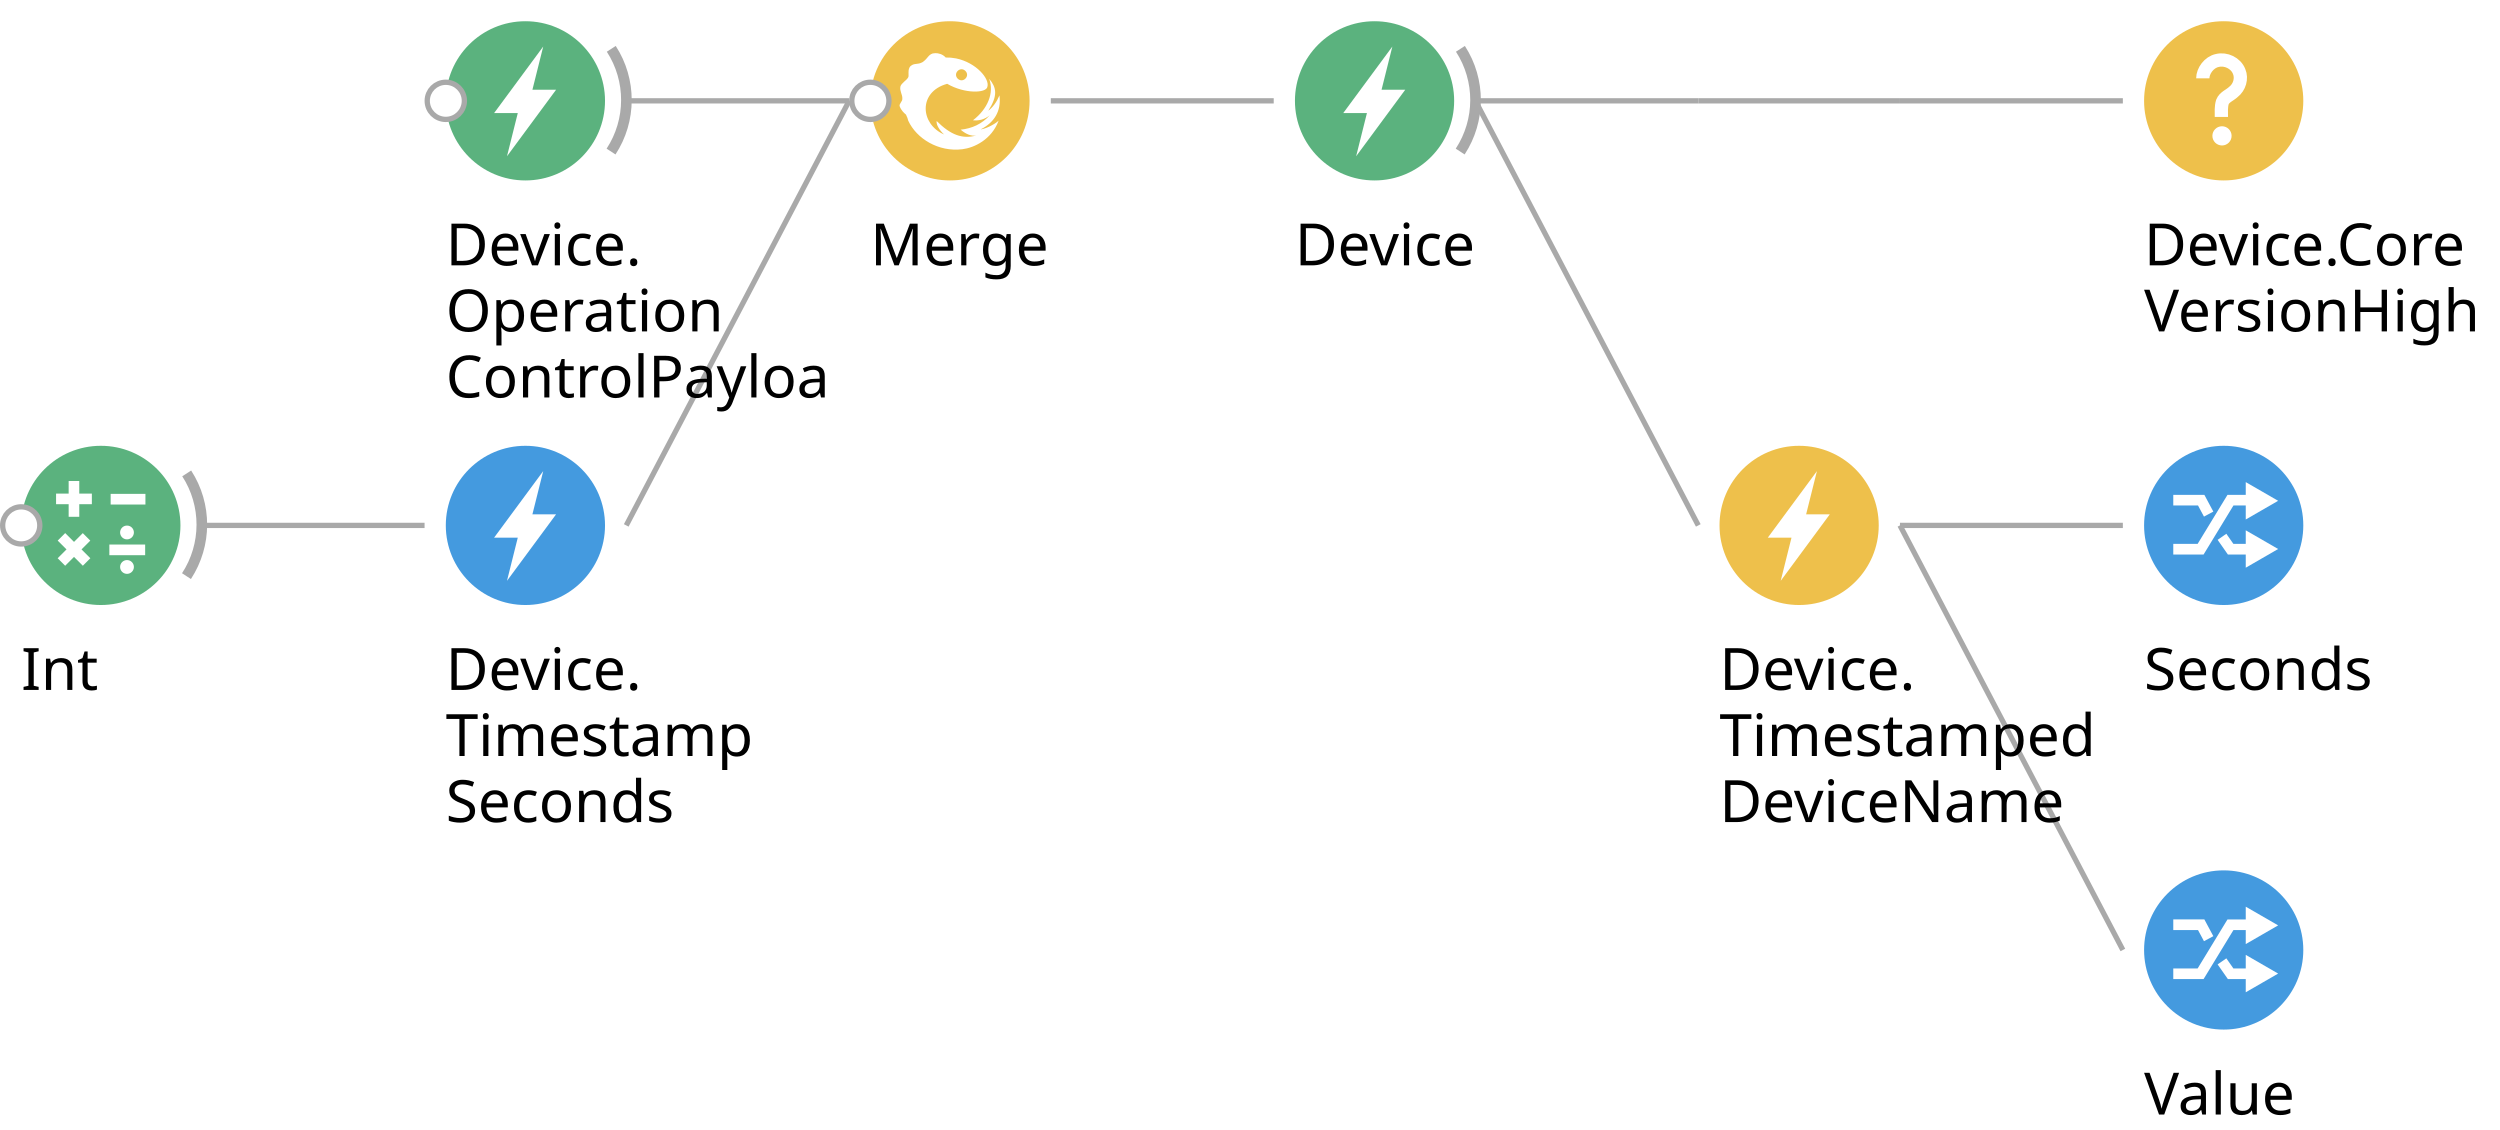
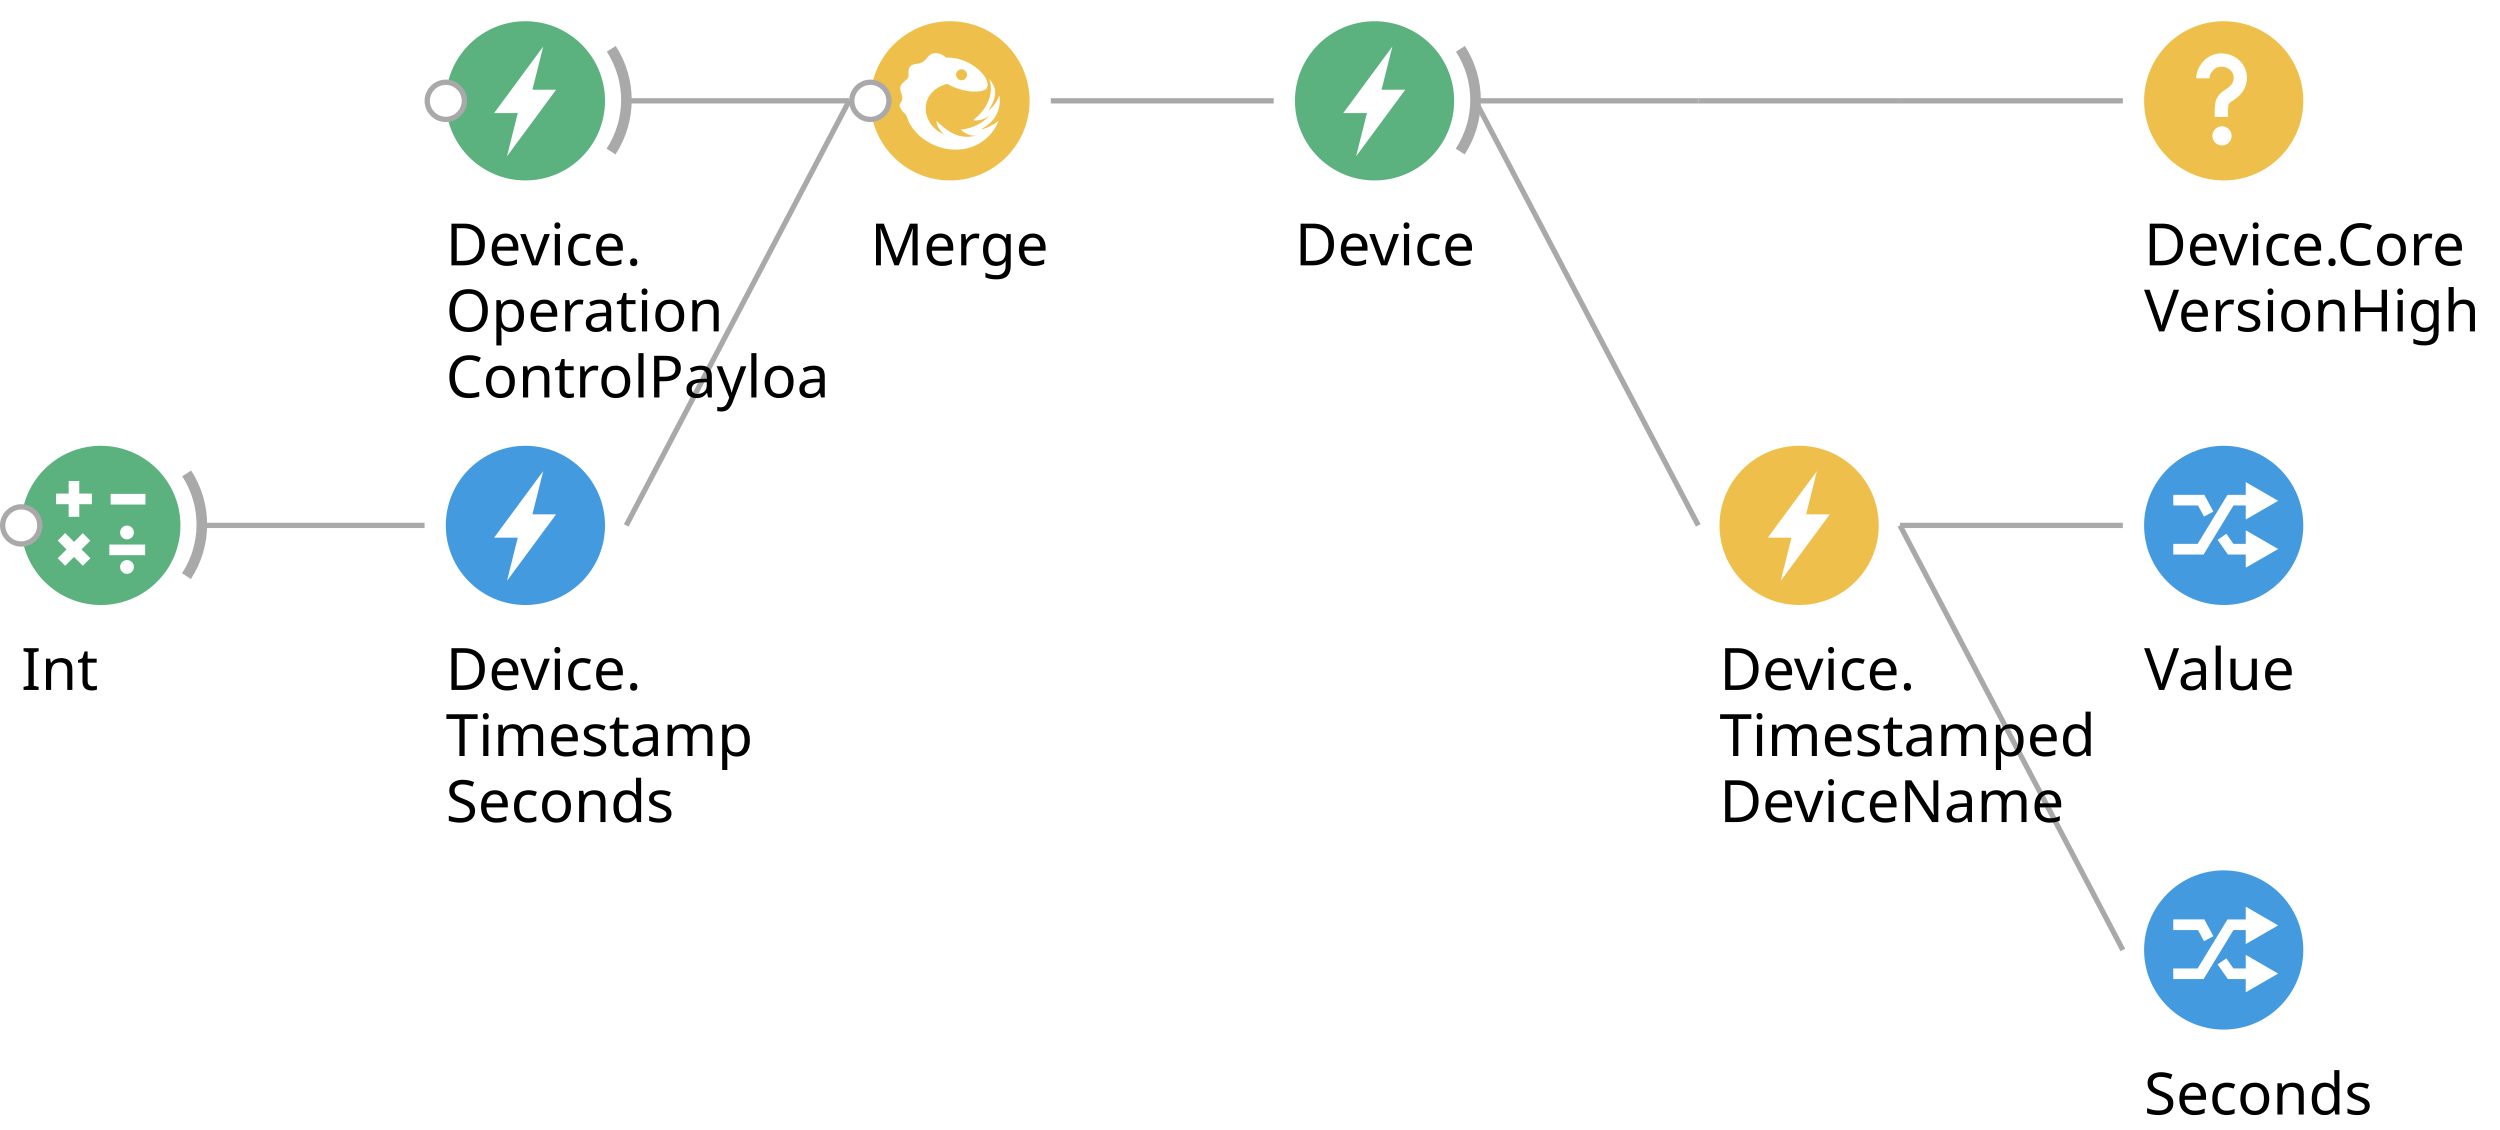
<svg xmlns="http://www.w3.org/2000/svg" width="471.063" height="212.825" id="SvgGdi_output">
  <rect id="background" height="100.00%" style="fill:rgb(255,255,255);" width="100.00%" y="0.00" x="0.00" />
  <g style="shape-rendering:auto;" id="root_group">
-     <line y1="19.00" style="stroke:rgb(169,169,169);fill:none;stroke-linecap:butt;stroke-miterlimit:9;opacity:1;stroke-width:1;stroke-linejoin:miter;" id="56" x2="400.00" y2="19.00" x1="358.00" />
-     <line y1="99.00" style="stroke:rgb(169,169,169);fill:none;stroke-linecap:butt;stroke-miterlimit:9;opacity:1;stroke-width:1;stroke-linejoin:miter;" id="57" x2="400.00" y2="99.00" x1="358.00" />
-     <line y1="99.00" style="stroke:rgb(169,169,169);fill:none;stroke-linecap:butt;stroke-miterlimit:9;opacity:1;stroke-width:1;stroke-linejoin:miter;" id="58" x2="400.00" y2="179.00" x1="358.00" />
-     <line y1="19.00" style="stroke:rgb(169,169,169);fill:none;stroke-linecap:butt;stroke-miterlimit:9;opacity:1;stroke-width:1;stroke-linejoin:miter;" id="59" x2="320.00" y2="19.00" x1="278.00" />
-     <line y1="19.00" style="stroke:rgb(169,169,169);fill:none;stroke-linecap:butt;stroke-miterlimit:9;opacity:1;stroke-width:1;stroke-linejoin:miter;" id="60" x2="320.00" y2="99.00" x1="278.00" />
-     <line y1="19.00" style="stroke:rgb(169,169,169);fill:none;stroke-linecap:butt;stroke-miterlimit:9;opacity:1;stroke-width:1;stroke-linejoin:miter;" id="61" x2="240.00" y2="19.00" x1="198.00" />
-     <line y1="19.00" style="stroke:rgb(169,169,169);fill:none;stroke-linecap:butt;stroke-miterlimit:9;opacity:1;stroke-width:1;stroke-linejoin:miter;" id="62" x2="160.00" y2="19.00" x1="118.00" />
-     <line y1="99.00" style="stroke:rgb(169,169,169);fill:none;stroke-linecap:butt;stroke-miterlimit:9;opacity:1;stroke-width:1;stroke-linejoin:miter;" id="63" x2="160.00" y2="19.00" x1="118.00" />
-     <line y1="99.00" style="stroke:rgb(169,169,169);fill:none;stroke-linecap:butt;stroke-miterlimit:9;opacity:1;stroke-width:1;stroke-linejoin:miter;" id="64" x2="80.00" y2="99.00" x1="38.00" />
-     <ellipse id="65" cy="15.00" cx="15.00" transform="matrix(1.00 0.00 0.00 1.00 404.00 4.00 ) " rx="15.00" ry="15.00" style="stroke:none;opacity:1;fill:rgb(238,192,75);" />
-     <path transform="matrix(1.00 0.00 0.00 1.00 404.00 4.00 ) " id="66" style="stroke:rgb(255,255,255);fill:none;stroke-linecap:butt;stroke-miterlimit:9;opacity:1;stroke-width:2.5;stroke-linejoin:miter;" d="M 11.061 10.763 C 11.061 9.35 12.245 7.723 13.78 7.401 15.414 6.989 17.287 7.882 17.908 9.468 18.474 10.803 17.972 12.433 16.845 13.312 16.166 13.954 15.139 14.281 14.764 15.203 14.482 16.114 14.561 17.153 14.563 18.033 " />
-     <ellipse id="67" cy="21.60" cx="14.68" transform="matrix(1.00 0.00 0.00 1.00 404.00 4.00 ) " rx="1.81" ry="1.81" style="stroke:none;opacity:1;fill:rgb(255,255,255);" />
-     <text id="68" transform="matrix(1.00 0.00 0.00 1.00 0.00 0.00 ) " x="404.00px" y="39.00px" style="stroke:none;clip-path:url(#70_text_clipper);font-family:Microsoft Sans Serif;fill:rgb(0,0,0);font-size:8.25pt;opacity:1;">
-       <tspan dy="8.25pt" id="72">Device.Core</tspan>
+     <line y1="19.00" style="stroke:rgb(169,169,169);fill:none;stroke-linecap:butt;stroke-miterlimit:9;opacity:1;stroke-width:1;stroke-linejoin:miter;" id="54" x2="400.00" y2="19.00" x1="358.00" />
+     <line y1="99.00" style="stroke:rgb(169,169,169);fill:none;stroke-linecap:butt;stroke-miterlimit:9;opacity:1;stroke-width:1;stroke-linejoin:miter;" id="55" x2="400.00" y2="99.00" x1="358.00" />
+     <line y1="99.00" style="stroke:rgb(169,169,169);fill:none;stroke-linecap:butt;stroke-miterlimit:9;opacity:1;stroke-width:1;stroke-linejoin:miter;" id="56" x2="400.00" y2="179.00" x1="358.00" />
+     <line y1="19.00" style="stroke:rgb(169,169,169);fill:none;stroke-linecap:butt;stroke-miterlimit:9;opacity:1;stroke-width:1;stroke-linejoin:miter;" id="57" x2="320.00" y2="99.00" x1="278.00" />
+     <line y1="19.00" style="stroke:rgb(169,169,169);fill:none;stroke-linecap:butt;stroke-miterlimit:9;opacity:1;stroke-width:1;stroke-linejoin:miter;" id="58" x2="320.00" y2="19.00" x1="278.00" />
+     <line y1="19.00" style="stroke:rgb(169,169,169);fill:none;stroke-linecap:butt;stroke-miterlimit:9;opacity:1;stroke-width:1;stroke-linejoin:miter;" id="59" x2="240.00" y2="19.00" x1="198.00" />
+     <line y1="19.00" style="stroke:rgb(169,169,169);fill:none;stroke-linecap:butt;stroke-miterlimit:9;opacity:1;stroke-width:1;stroke-linejoin:miter;" id="60" x2="160.00" y2="19.00" x1="118.00" />
+     <line y1="99.00" style="stroke:rgb(169,169,169);fill:none;stroke-linecap:butt;stroke-miterlimit:9;opacity:1;stroke-width:1;stroke-linejoin:miter;" id="61" x2="160.00" y2="19.00" x1="118.00" />
+     <line y1="99.00" style="stroke:rgb(169,169,169);fill:none;stroke-linecap:butt;stroke-miterlimit:9;opacity:1;stroke-width:1;stroke-linejoin:miter;" id="62" x2="80.00" y2="99.00" x1="38.00" />
+     <ellipse id="63" cy="15.00" cx="15.00" transform="matrix(1.00 0.00 0.00 1.00 404.00 4.00 ) " rx="15.00" ry="15.00" style="stroke:none;opacity:1;fill:rgb(238,192,75);" />
+     <path transform="matrix(1.00 0.00 0.00 1.00 404.00 4.00 ) " id="64" style="stroke:rgb(255,255,255);fill:none;stroke-linecap:butt;stroke-miterlimit:9;opacity:1;stroke-width:2.5;stroke-linejoin:miter;" d="M 11.061 10.763 C 11.061 9.35 12.245 7.723 13.78 7.401 15.414 6.989 17.287 7.882 17.908 9.468 18.474 10.803 17.972 12.433 16.845 13.312 16.166 13.954 15.139 14.281 14.764 15.203 14.482 16.114 14.561 17.153 14.563 18.033 " />
+     <ellipse id="65" cy="21.60" cx="14.68" transform="matrix(1.00 0.00 0.00 1.00 404.00 4.00 ) " rx="1.81" ry="1.81" style="stroke:none;opacity:1;fill:rgb(255,255,255);" />
+     <text id="66" transform="matrix(1.00 0.00 0.00 1.00 0.00 0.00 ) " x="404.00px" y="39.00px" style="stroke:none;clip-path:url(#68_text_clipper);font-family:Microsoft Sans Serif;fill:rgb(0,0,0);font-size:8.25pt;opacity:1;">
+       <tspan dy="8.25pt" id="70">Device.Core</tspan>
    </text>
-     <text id="74" transform="matrix(1.00 0.00 0.00 1.00 0.00 0.00 ) " x="404.00px" y="51.45px" style="stroke:none;clip-path:url(#76_text_clipper);font-family:Microsoft Sans Serif;fill:rgb(0,0,0);font-size:8.25pt;opacity:1;">
-       <tspan dy="8.25pt" id="78">VersionHigh</tspan>
+     <text id="72" transform="matrix(1.00 0.00 0.00 1.00 0.00 0.00 ) " x="404.00px" y="51.45px" style="stroke:none;clip-path:url(#74_text_clipper);font-family:Microsoft Sans Serif;fill:rgb(0,0,0);font-size:8.25pt;opacity:1;">
+       <tspan dy="8.25pt" id="76">VersionHigh</tspan>
    </text>
-     <ellipse id="80" cy="15.00" cx="15.00" transform="matrix(1.00 0.00 0.00 1.00 404.00 84.00 ) " rx="15.00" ry="15.00" style="stroke:none;opacity:1;fill:rgb(68,154,223);" />
-     <path d="M 19.156 13.888 19.156 10.365 19.156 6.841 25.259 10.365 22.207 12.126 z " style="stroke:none;fill-rule:evenodd;opacity:1;fill:rgb(255,255,255);" transform="matrix(1.00 0.00 0.00 1.00 404.00 84.00 ) " id="81" />
-     <path d="M 19.156 22.97 19.156 19.447 19.156 15.923 25.259 19.447 22.207 21.208 z " style="stroke:none;fill-rule:evenodd;opacity:1;fill:rgb(255,255,255);" transform="matrix(1.00 0.00 0.00 1.00 404.00 84.00 ) " id="82" />
-     <path d="M 5.5 19.484 10.649 19.484 16.274 10.248 19.373 10.248 M 14.677 17.148 16.309 19.483 19.22 19.483 M 5.5 10.244 10.759 10.244 12.165 12.871 " style="stroke:rgb(255,255,255);fill:none;stroke-linecap:butt;stroke-miterlimit:9;opacity:1;stroke-width:2;stroke-linejoin:miter;" transform="matrix(1.00 0.00 0.00 1.00 404.00 84.00 ) " id="83" />
-     <text id="84" transform="matrix(1.00 0.00 0.00 1.00 0.00 0.00 ) " x="404.00px" y="119.00px" style="stroke:none;clip-path:url(#86_text_clipper);font-family:Microsoft Sans Serif;fill:rgb(0,0,0);font-size:8.25pt;opacity:1;">
-       <tspan dy="8.25pt" id="88">Seconds</tspan>
+     <ellipse id="78" cy="15.00" cx="15.00" transform="matrix(1.00 0.00 0.00 1.00 404.00 84.00 ) " rx="15.00" ry="15.00" style="stroke:none;opacity:1;fill:rgb(68,154,223);" />
+     <path d="M 19.156 13.888 19.156 10.365 19.156 6.841 25.259 10.365 22.207 12.126 z " style="stroke:none;fill-rule:evenodd;opacity:1;fill:rgb(255,255,255);" transform="matrix(1.00 0.00 0.00 1.00 404.00 84.00 ) " id="79" />
+     <path d="M 19.156 22.97 19.156 19.447 19.156 15.923 25.259 19.447 22.207 21.208 z " style="stroke:none;fill-rule:evenodd;opacity:1;fill:rgb(255,255,255);" transform="matrix(1.00 0.00 0.00 1.00 404.00 84.00 ) " id="80" />
+     <path d="M 5.5 19.484 10.649 19.484 16.274 10.248 19.373 10.248 M 14.677 17.148 16.309 19.483 19.22 19.483 M 5.5 10.244 10.759 10.244 12.165 12.871 " style="stroke:rgb(255,255,255);fill:none;stroke-linecap:butt;stroke-miterlimit:9;opacity:1;stroke-width:2;stroke-linejoin:miter;" transform="matrix(1.00 0.00 0.00 1.00 404.00 84.00 ) " id="81" />
+     <text id="82" transform="matrix(1.00 0.00 0.00 1.00 0.00 0.00 ) " x="404.00px" y="119.00px" style="stroke:none;clip-path:url(#84_text_clipper);font-family:Microsoft Sans Serif;fill:rgb(0,0,0);font-size:8.25pt;opacity:1;">
+       <tspan dy="8.25pt" id="86">Value</tspan>
    </text>
-     <ellipse id="90" cy="15.00" cx="15.00" transform="matrix(1.00 0.00 0.00 1.00 404.00 164.00 ) " rx="15.00" ry="15.00" style="stroke:none;opacity:1;fill:rgb(68,154,223);" />
-     <path d="M 19.156 13.888 19.156 10.365 19.156 6.841 25.259 10.365 22.207 12.126 z " style="stroke:none;fill-rule:evenodd;opacity:1;fill:rgb(255,255,255);" transform="matrix(1.00 0.00 0.00 1.00 404.00 164.00 ) " id="91" />
-     <path d="M 19.156 22.97 19.156 19.447 19.156 15.923 25.259 19.447 22.207 21.208 z " style="stroke:none;fill-rule:evenodd;opacity:1;fill:rgb(255,255,255);" transform="matrix(1.00 0.00 0.00 1.00 404.00 164.00 ) " id="92" />
-     <path d="M 5.5 19.484 10.649 19.484 16.274 10.248 19.373 10.248 M 14.677 17.148 16.309 19.483 19.22 19.483 M 5.5 10.244 10.759 10.244 12.165 12.871 " style="stroke:rgb(255,255,255);fill:none;stroke-linecap:butt;stroke-miterlimit:9;opacity:1;stroke-width:2;stroke-linejoin:miter;" transform="matrix(1.00 0.00 0.00 1.00 404.00 164.00 ) " id="93" />
-     <text id="94" transform="matrix(1.00 0.00 0.00 1.00 0.00 0.00 ) " x="404.00px" y="199.00px" style="stroke:none;clip-path:url(#96_text_clipper);font-family:Microsoft Sans Serif;fill:rgb(0,0,0);font-size:8.25pt;opacity:1;">
-       <tspan dy="8.25pt" id="98">Value</tspan>
+     <ellipse id="88" cy="15.00" cx="15.00" transform="matrix(1.00 0.00 0.00 1.00 404.00 164.00 ) " rx="15.00" ry="15.00" style="stroke:none;opacity:1;fill:rgb(68,154,223);" />
+     <path d="M 19.156 13.888 19.156 10.365 19.156 6.841 25.259 10.365 22.207 12.126 z " style="stroke:none;fill-rule:evenodd;opacity:1;fill:rgb(255,255,255);" transform="matrix(1.00 0.00 0.00 1.00 404.00 164.00 ) " id="89" />
+     <path d="M 19.156 22.97 19.156 19.447 19.156 15.923 25.259 19.447 22.207 21.208 z " style="stroke:none;fill-rule:evenodd;opacity:1;fill:rgb(255,255,255);" transform="matrix(1.00 0.00 0.00 1.00 404.00 164.00 ) " id="90" />
+     <path d="M 5.5 19.484 10.649 19.484 16.274 10.248 19.373 10.248 M 14.677 17.148 16.309 19.483 19.22 19.483 M 5.5 10.244 10.759 10.244 12.165 12.871 " style="stroke:rgb(255,255,255);fill:none;stroke-linecap:butt;stroke-miterlimit:9;opacity:1;stroke-width:2;stroke-linejoin:miter;" transform="matrix(1.00 0.00 0.00 1.00 404.00 164.00 ) " id="91" />
+     <text id="92" transform="matrix(1.00 0.00 0.00 1.00 0.00 0.00 ) " x="404.00px" y="199.00px" style="stroke:none;clip-path:url(#94_text_clipper);font-family:Microsoft Sans Serif;fill:rgb(0,0,0);font-size:8.25pt;opacity:1;">
+       <tspan dy="8.25pt" id="96">Seconds</tspan>
    </text>
-     <line y1="19.00" style="stroke:rgb(169,169,169);fill:none;stroke-linecap:butt;stroke-miterlimit:9;opacity:1;stroke-width:1;stroke-linejoin:miter;" id="100" x2="358.00" y2="19.00" x1="320.00" />
-     <ellipse id="101" cy="15.00" cx="15.00" transform="matrix(1.00 0.00 0.00 1.00 324.00 84.00 ) " rx="15.00" ry="15.00" style="stroke:none;opacity:1;fill:rgb(238,192,75);" />
-     <path d="M 11.529 25.444 20.783 12.908 16.32 12.908 18.355 4.769 9.101 17.305 13.564 17.305 z " style="stroke:none;fill-rule:evenodd;opacity:1;fill:rgb(255,255,255);" transform="matrix(1.00 0.00 0.00 1.00 324.00 84.00 ) " id="102" />
-     <text id="103" transform="matrix(1.00 0.00 0.00 1.00 0.00 0.00 ) " x="324.00px" y="119.00px" style="stroke:none;clip-path:url(#105_text_clipper);font-family:Microsoft Sans Serif;fill:rgb(0,0,0);font-size:8.25pt;opacity:1;">
-       <tspan dy="8.25pt" id="107">Device.</tspan>
+     <line y1="19.00" style="stroke:rgb(169,169,169);fill:none;stroke-linecap:butt;stroke-miterlimit:9;opacity:1;stroke-width:1;stroke-linejoin:miter;" id="98" x2="358.00" y2="19.00" x1="320.00" />
+     <ellipse id="99" cy="15.00" cx="15.00" transform="matrix(1.00 0.00 0.00 1.00 324.00 84.00 ) " rx="15.00" ry="15.00" style="stroke:none;opacity:1;fill:rgb(238,192,75);" />
+     <path d="M 11.529 25.444 20.783 12.908 16.32 12.908 18.355 4.769 9.101 17.305 13.564 17.305 z " style="stroke:none;fill-rule:evenodd;opacity:1;fill:rgb(255,255,255);" transform="matrix(1.00 0.00 0.00 1.00 324.00 84.00 ) " id="100" />
+     <text id="101" transform="matrix(1.00 0.00 0.00 1.00 0.00 0.00 ) " x="324.00px" y="119.00px" style="stroke:none;clip-path:url(#103_text_clipper);font-family:Microsoft Sans Serif;fill:rgb(0,0,0);font-size:8.25pt;opacity:1;">
+       <tspan dy="8.25pt" id="105">Device.</tspan>
    </text>
-     <text id="109" transform="matrix(1.00 0.00 0.00 1.00 0.00 0.00 ) " x="324.00px" y="131.45px" style="stroke:none;clip-path:url(#111_text_clipper);font-family:Microsoft Sans Serif;fill:rgb(0,0,0);font-size:8.25pt;opacity:1;">
-       <tspan dy="8.25pt" id="113">Timestamped</tspan>
+     <text id="107" transform="matrix(1.00 0.00 0.00 1.00 0.00 0.00 ) " x="324.00px" y="131.45px" style="stroke:none;clip-path:url(#109_text_clipper);font-family:Microsoft Sans Serif;fill:rgb(0,0,0);font-size:8.25pt;opacity:1;">
+       <tspan dy="8.25pt" id="111">Timestamped</tspan>
    </text>
-     <text id="115" transform="matrix(1.00 0.00 0.00 1.00 0.00 0.00 ) " x="324.00px" y="143.90px" style="stroke:none;clip-path:url(#117_text_clipper);font-family:Microsoft Sans Serif;fill:rgb(0,0,0);font-size:8.25pt;opacity:1;">
-       <tspan dy="8.25pt" id="119">DeviceName</tspan>
+     <text id="113" transform="matrix(1.00 0.00 0.00 1.00 0.00 0.00 ) " x="324.00px" y="143.90px" style="stroke:none;clip-path:url(#115_text_clipper);font-family:Microsoft Sans Serif;fill:rgb(0,0,0);font-size:8.25pt;opacity:1;">
+       <tspan dy="8.25pt" id="117">DeviceName</tspan>
    </text>
-     <path d="M 31.179 5.2 C 34.998 11.092 34.981 18.682 31.136 24.557 " style="stroke:rgb(169,169,169);fill:none;stroke-linecap:butt;stroke-miterlimit:9;opacity:1;stroke-width:2;stroke-linejoin:miter;" transform="matrix(1.00 0.00 0.00 1.00 244.00 4.00 ) " id="121" />
-     <ellipse id="122" cy="15.00" cx="15.00" transform="matrix(1.00 0.00 0.00 1.00 244.00 4.00 ) " rx="15.00" ry="15.00" style="stroke:none;opacity:1;fill:rgb(91,178,126);" />
-     <path d="M 11.529 25.444 20.783 12.908 16.32 12.908 18.355 4.769 9.101 17.305 13.564 17.305 z " style="stroke:none;fill-rule:evenodd;opacity:1;fill:rgb(255,255,255);" transform="matrix(1.00 0.00 0.00 1.00 244.00 4.00 ) " id="123" />
-     <text id="124" transform="matrix(1.00 0.00 0.00 1.00 0.00 0.00 ) " x="244.00px" y="39.00px" style="stroke:none;clip-path:url(#126_text_clipper);font-family:Microsoft Sans Serif;fill:rgb(0,0,0);font-size:8.25pt;opacity:1;">
-       <tspan dy="8.25pt" id="128">Device</tspan>
+     <path d="M 31.179 5.2 C 34.998 11.092 34.981 18.682 31.136 24.557 " style="stroke:rgb(169,169,169);fill:none;stroke-linecap:butt;stroke-miterlimit:9;opacity:1;stroke-width:2;stroke-linejoin:miter;" transform="matrix(1.00 0.00 0.00 1.00 244.00 4.00 ) " id="119" />
+     <ellipse id="120" cy="15.00" cx="15.00" transform="matrix(1.00 0.00 0.00 1.00 244.00 4.00 ) " rx="15.00" ry="15.00" style="stroke:none;opacity:1;fill:rgb(91,178,126);" />
+     <path d="M 11.529 25.444 20.783 12.908 16.32 12.908 18.355 4.769 9.101 17.305 13.564 17.305 z " style="stroke:none;fill-rule:evenodd;opacity:1;fill:rgb(255,255,255);" transform="matrix(1.00 0.00 0.00 1.00 244.00 4.00 ) " id="121" />
+     <text id="122" transform="matrix(1.00 0.00 0.00 1.00 0.00 0.00 ) " x="244.00px" y="39.00px" style="stroke:none;clip-path:url(#124_text_clipper);font-family:Microsoft Sans Serif;fill:rgb(0,0,0);font-size:8.25pt;opacity:1;">
+       <tspan dy="8.25pt" id="126">Device</tspan>
    </text>
-     <ellipse id="130" cy="15.00" cx="15.00" transform="matrix(1.00 0.00 0.00 1.00 164.00 4.00 ) " rx="15.00" ry="15.00" style="stroke:none;opacity:1;fill:rgb(238,192,75);" />
-     <path style="stroke:none;fill-rule:evenodd;opacity:1;fill:rgb(255,255,255);" transform="matrix(1.00 0.00 0.00 1.00 164.00 4.00 ) " id="131" d="M 12.246 6.014 12.246 6.02 C 12.058 6.02 11.895 6.04 11.767 6.066 10.869 6.353 10.896 6.934 9.877 7.686 8.863 8.264 8.353 7.82 7.615 8.42 6.878 9.016 7.393 10.383 7.084 10.648 6.777 11.18 5.826 11.655 5.652 12.326 5.509 13.185 6.042 13.797 6.021 14.533 6.083 15.146 5.411 15.495 5.508 15.992 5.797 16.804 6.354 17.292 6.617 17.518 6.663 17.55 6.7 17.599 6.715 17.602 6.791 17.792 6.859 17.986 6.955 18.166 6.95 18.14 6.949 18.114 6.943 18.088 6.998 18.305 7.055 18.524 7.133 18.738 8.683 22.099 12.814 24.686 17.342 24.117 19.541 23.848 22.824 22.332 24.166 18.738 23.22 19.587 21.532 20.324 20.777 20.381 23.33 19.105 24.707 16.937 24.32 13.975 23.792 15.233 23.093 16.201 22.221 16.865 24.075 13.976 23.757 12.481 22.385 10.84 23.366 13.539 22.097 16.534 19.332 18.664 20.452 18.785 21.517 18.516 22.502 17.713 21.013 19.374 19.15 20.208 17.014 20.436 18.034 21.303 19.018 21.695 19.959 21.527 17.345 22.249 15.155 21.454 12.49 18.801 12.351 19.515 13.105 20.628 13.883 21.338 9.373 19.383 8.976 13.296 14.469 11.793 14.472 11.793 14.475 11.794 14.478 11.793 17.75 13.707 21.865 13.581 22.051 12.344 22.509 10.861 19.965 7.805 16.162 7.008 15.462 6.871 14.792 6.817 14.154 6.836 14.167 6.836 14.179 6.836 14.191 6.826 13.584 6.177 12.81 6.012 12.246 6.014 z M 17.178 9.047 C 17.724 9.047 18.223 9.544 18.223 10.09 18.223 10.636 17.724 11.133 17.178 11.133 16.632 11.133 16.135 10.636 16.135 10.09 16.135 9.544 16.632 9.047 17.178 9.047 z " />
-     <ellipse id="132" cy="19.00" cx="164.00" rx="3.00" ry="3.00" style="stroke:rgb(169,169,169);fill:none;stroke-linecap:butt;stroke-miterlimit:9;opacity:1;stroke-width:2;stroke-linejoin:miter;" />
-     <ellipse id="133" cy="19.00" cx="164.00" rx="3.00" ry="3.00" style="stroke:none;opacity:1;fill:rgb(255,255,255);" />
-     <text id="134" transform="matrix(1.00 0.00 0.00 1.00 0.00 0.00 ) " x="164.00px" y="39.00px" style="stroke:none;clip-path:url(#136_text_clipper);font-family:Microsoft Sans Serif;fill:rgb(0,0,0);font-size:8.25pt;opacity:1;">
-       <tspan dy="8.25pt" id="138">Merge</tspan>
+     <ellipse id="128" cy="15.00" cx="15.00" transform="matrix(1.00 0.00 0.00 1.00 164.00 4.00 ) " rx="15.00" ry="15.00" style="stroke:none;opacity:1;fill:rgb(238,192,75);" />
+     <path style="stroke:none;fill-rule:evenodd;opacity:1;fill:rgb(255,255,255);" transform="matrix(1.00 0.00 0.00 1.00 164.00 4.00 ) " id="129" d="M 12.246 6.014 12.246 6.02 C 12.058 6.02 11.895 6.04 11.767 6.066 10.869 6.353 10.896 6.934 9.877 7.686 8.863 8.264 8.353 7.82 7.615 8.42 6.878 9.016 7.393 10.383 7.084 10.648 6.777 11.18 5.826 11.655 5.652 12.326 5.509 13.185 6.042 13.797 6.021 14.533 6.083 15.146 5.411 15.495 5.508 15.992 5.797 16.804 6.354 17.292 6.617 17.518 6.663 17.55 6.7 17.599 6.715 17.602 6.791 17.792 6.859 17.986 6.955 18.166 6.95 18.14 6.949 18.114 6.943 18.088 6.998 18.305 7.055 18.524 7.133 18.738 8.683 22.099 12.814 24.686 17.342 24.117 19.541 23.848 22.824 22.332 24.166 18.738 23.22 19.587 21.532 20.324 20.777 20.381 23.33 19.105 24.707 16.937 24.32 13.975 23.792 15.233 23.093 16.201 22.221 16.865 24.075 13.976 23.757 12.481 22.385 10.84 23.366 13.539 22.097 16.534 19.332 18.664 20.452 18.785 21.517 18.516 22.502 17.713 21.013 19.374 19.15 20.208 17.014 20.436 18.034 21.303 19.018 21.695 19.959 21.527 17.345 22.249 15.155 21.454 12.49 18.801 12.351 19.515 13.105 20.628 13.883 21.338 9.373 19.383 8.976 13.296 14.469 11.793 14.472 11.793 14.475 11.794 14.478 11.793 17.75 13.707 21.865 13.581 22.051 12.344 22.509 10.861 19.965 7.805 16.162 7.008 15.462 6.871 14.792 6.817 14.154 6.836 14.167 6.836 14.179 6.836 14.191 6.826 13.584 6.177 12.81 6.012 12.246 6.014 z M 17.178 9.047 C 17.724 9.047 18.223 9.544 18.223 10.09 18.223 10.636 17.724 11.133 17.178 11.133 16.632 11.133 16.135 10.636 16.135 10.09 16.135 9.544 16.632 9.047 17.178 9.047 z " />
+     <ellipse id="130" cy="19.00" cx="164.00" rx="3.00" ry="3.00" style="stroke:rgb(169,169,169);fill:none;stroke-linecap:butt;stroke-miterlimit:9;opacity:1;stroke-width:2;stroke-linejoin:miter;" />
+     <ellipse id="131" cy="19.00" cx="164.00" rx="3.00" ry="3.00" style="stroke:none;opacity:1;fill:rgb(255,255,255);" />
+     <text id="132" transform="matrix(1.00 0.00 0.00 1.00 0.00 0.00 ) " x="164.00px" y="39.00px" style="stroke:none;clip-path:url(#134_text_clipper);font-family:Microsoft Sans Serif;fill:rgb(0,0,0);font-size:8.25pt;opacity:1;">
+       <tspan dy="8.25pt" id="136">Merge</tspan>
    </text>
-     <path d="M 31.179 5.2 C 34.998 11.092 34.981 18.682 31.136 24.557 " style="stroke:rgb(169,169,169);fill:none;stroke-linecap:butt;stroke-miterlimit:9;opacity:1;stroke-width:2;stroke-linejoin:miter;" transform="matrix(1.00 0.00 0.00 1.00 84.00 4.00 ) " id="140" />
-     <ellipse id="141" cy="15.00" cx="15.00" transform="matrix(1.00 0.00 0.00 1.00 84.00 4.00 ) " rx="15.00" ry="15.00" style="stroke:none;opacity:1;fill:rgb(91,178,126);" />
-     <path d="M 11.529 25.444 20.783 12.908 16.32 12.908 18.355 4.769 9.101 17.305 13.564 17.305 z " style="stroke:none;fill-rule:evenodd;opacity:1;fill:rgb(255,255,255);" transform="matrix(1.00 0.00 0.00 1.00 84.00 4.00 ) " id="142" />
-     <ellipse id="143" cy="19.00" cx="84.00" rx="3.00" ry="3.00" style="stroke:rgb(169,169,169);fill:none;stroke-linecap:butt;stroke-miterlimit:9;opacity:1;stroke-width:2;stroke-linejoin:miter;" />
-     <ellipse id="144" cy="19.00" cx="84.00" rx="3.00" ry="3.00" style="stroke:none;opacity:1;fill:rgb(255,255,255);" />
-     <text id="145" transform="matrix(1.00 0.00 0.00 1.00 0.00 0.00 ) " x="84.00px" y="39.00px" style="stroke:none;clip-path:url(#147_text_clipper);font-family:Microsoft Sans Serif;fill:rgb(0,0,0);font-size:8.25pt;opacity:1;">
-       <tspan dy="8.25pt" id="149">Device.</tspan>
+     <path d="M 31.179 5.2 C 34.998 11.092 34.981 18.682 31.136 24.557 " style="stroke:rgb(169,169,169);fill:none;stroke-linecap:butt;stroke-miterlimit:9;opacity:1;stroke-width:2;stroke-linejoin:miter;" transform="matrix(1.00 0.00 0.00 1.00 84.00 4.00 ) " id="138" />
+     <ellipse id="139" cy="15.00" cx="15.00" transform="matrix(1.00 0.00 0.00 1.00 84.00 4.00 ) " rx="15.00" ry="15.00" style="stroke:none;opacity:1;fill:rgb(91,178,126);" />
+     <path d="M 11.529 25.444 20.783 12.908 16.32 12.908 18.355 4.769 9.101 17.305 13.564 17.305 z " style="stroke:none;fill-rule:evenodd;opacity:1;fill:rgb(255,255,255);" transform="matrix(1.00 0.00 0.00 1.00 84.00 4.00 ) " id="140" />
+     <ellipse id="141" cy="19.00" cx="84.00" rx="3.00" ry="3.00" style="stroke:rgb(169,169,169);fill:none;stroke-linecap:butt;stroke-miterlimit:9;opacity:1;stroke-width:2;stroke-linejoin:miter;" />
+     <ellipse id="142" cy="19.00" cx="84.00" rx="3.00" ry="3.00" style="stroke:none;opacity:1;fill:rgb(255,255,255);" />
+     <text id="143" transform="matrix(1.00 0.00 0.00 1.00 0.00 0.00 ) " x="84.00px" y="39.00px" style="stroke:none;clip-path:url(#145_text_clipper);font-family:Microsoft Sans Serif;fill:rgb(0,0,0);font-size:8.25pt;opacity:1;">
+       <tspan dy="8.25pt" id="147">Device.</tspan>
    </text>
-     <text id="151" transform="matrix(1.00 0.00 0.00 1.00 0.00 0.00 ) " x="84.00px" y="51.45px" style="stroke:none;clip-path:url(#153_text_clipper);font-family:Microsoft Sans Serif;fill:rgb(0,0,0);font-size:8.25pt;opacity:1;">
-       <tspan dy="8.25pt" id="155">Operation</tspan>
+     <text id="149" transform="matrix(1.00 0.00 0.00 1.00 0.00 0.00 ) " x="84.00px" y="51.45px" style="stroke:none;clip-path:url(#151_text_clipper);font-family:Microsoft Sans Serif;fill:rgb(0,0,0);font-size:8.25pt;opacity:1;">
+       <tspan dy="8.25pt" id="153">Operation</tspan>
    </text>
-     <text id="157" transform="matrix(1.00 0.00 0.00 1.00 0.00 0.00 ) " x="84.00px" y="63.90px" style="stroke:none;clip-path:url(#159_text_clipper);font-family:Microsoft Sans Serif;fill:rgb(0,0,0);font-size:8.25pt;opacity:1;">
-       <tspan dy="8.25pt" id="161">ControlPayloa</tspan>
+     <text id="155" transform="matrix(1.00 0.00 0.00 1.00 0.00 0.00 ) " x="84.00px" y="63.90px" style="stroke:none;clip-path:url(#157_text_clipper);font-family:Microsoft Sans Serif;fill:rgb(0,0,0);font-size:8.25pt;opacity:1;">
+       <tspan dy="8.25pt" id="159">ControlPayloa</tspan>
    </text>
-     <ellipse id="163" cy="15.00" cx="15.00" transform="matrix(1.00 0.00 0.00 1.00 84.00 84.00 ) " rx="15.00" ry="15.00" style="stroke:none;opacity:1;fill:rgb(68,154,223);" />
-     <path d="M 11.529 25.444 20.783 12.908 16.32 12.908 18.355 4.769 9.101 17.305 13.564 17.305 z " style="stroke:none;fill-rule:evenodd;opacity:1;fill:rgb(255,255,255);" transform="matrix(1.00 0.00 0.00 1.00 84.00 84.00 ) " id="164" />
-     <text id="165" transform="matrix(1.00 0.00 0.00 1.00 0.00 0.00 ) " x="84.00px" y="119.00px" style="stroke:none;clip-path:url(#167_text_clipper);font-family:Microsoft Sans Serif;fill:rgb(0,0,0);font-size:8.25pt;opacity:1;">
-       <tspan dy="8.25pt" id="169">Device.</tspan>
+     <ellipse id="161" cy="15.00" cx="15.00" transform="matrix(1.00 0.00 0.00 1.00 84.00 84.00 ) " rx="15.00" ry="15.00" style="stroke:none;opacity:1;fill:rgb(68,154,223);" />
+     <path d="M 11.529 25.444 20.783 12.908 16.32 12.908 18.355 4.769 9.101 17.305 13.564 17.305 z " style="stroke:none;fill-rule:evenodd;opacity:1;fill:rgb(255,255,255);" transform="matrix(1.00 0.00 0.00 1.00 84.00 84.00 ) " id="162" />
+     <text id="163" transform="matrix(1.00 0.00 0.00 1.00 0.00 0.00 ) " x="84.00px" y="119.00px" style="stroke:none;clip-path:url(#165_text_clipper);font-family:Microsoft Sans Serif;fill:rgb(0,0,0);font-size:8.25pt;opacity:1;">
+       <tspan dy="8.25pt" id="167">Device.</tspan>
    </text>
-     <text id="171" transform="matrix(1.00 0.00 0.00 1.00 0.00 0.00 ) " x="84.00px" y="131.45px" style="stroke:none;clip-path:url(#173_text_clipper);font-family:Microsoft Sans Serif;fill:rgb(0,0,0);font-size:8.25pt;opacity:1;">
-       <tspan dy="8.25pt" id="175">Timestamp</tspan>
+     <text id="169" transform="matrix(1.00 0.00 0.00 1.00 0.00 0.00 ) " x="84.00px" y="131.45px" style="stroke:none;clip-path:url(#171_text_clipper);font-family:Microsoft Sans Serif;fill:rgb(0,0,0);font-size:8.25pt;opacity:1;">
+       <tspan dy="8.25pt" id="173">Timestamp</tspan>
    </text>
-     <text id="177" transform="matrix(1.00 0.00 0.00 1.00 0.00 0.00 ) " x="84.00px" y="143.90px" style="stroke:none;clip-path:url(#179_text_clipper);font-family:Microsoft Sans Serif;fill:rgb(0,0,0);font-size:8.25pt;opacity:1;">
-       <tspan dy="8.25pt" id="181">Seconds</tspan>
+     <text id="175" transform="matrix(1.00 0.00 0.00 1.00 0.00 0.00 ) " x="84.00px" y="143.90px" style="stroke:none;clip-path:url(#177_text_clipper);font-family:Microsoft Sans Serif;fill:rgb(0,0,0);font-size:8.25pt;opacity:1;">
+       <tspan dy="8.25pt" id="179">Seconds</tspan>
    </text>
-     <path d="M 31.179 5.2 C 34.998 11.092 34.981 18.682 31.136 24.557 " style="stroke:rgb(169,169,169);fill:none;stroke-linecap:butt;stroke-miterlimit:9;opacity:1;stroke-width:2;stroke-linejoin:miter;" transform="matrix(1.00 0.00 0.00 1.00 4.00 84.00 ) " id="183" />
-     <ellipse id="184" cy="15.00" cx="15.00" transform="matrix(1.00 0.00 0.00 1.00 4.00 84.00 ) " rx="15.00" ry="15.00" style="stroke:none;opacity:1;fill:rgb(91,178,126);" />
-     <path style="stroke:rgb(255,255,255);fill:none;stroke-linecap:butt;stroke-miterlimit:9;opacity:1;stroke-width:2;stroke-linejoin:miter;" transform="matrix(1.00 0.00 0.00 1.00 4.00 84.00 ) " id="185" d="M 16.849 10.062 23.403 10.062 M 16.604 19.608 23.351 19.608 M 12.307 17.162 7.572 21.897 M 7.577 17.152 12.317 21.892 M 6.564 10.005 13.309 10.005 M 9.937 6.629 9.937 13.381 " />
-     <ellipse id="186" cy="16.33" cx="19.93" transform="matrix(1.00 0.00 0.00 1.00 4.00 84.00 ) " rx="1.30" ry="1.30" style="stroke:none;opacity:1;fill:rgb(255,255,255);" />
-     <ellipse id="187" cy="22.83" cx="19.93" transform="matrix(1.00 0.00 0.00 1.00 4.00 84.00 ) " rx="1.30" ry="1.30" style="stroke:none;opacity:1;fill:rgb(255,255,255);" />
-     <ellipse id="188" cy="99.00" cx="4.00" rx="3.00" ry="3.00" style="stroke:rgb(169,169,169);fill:none;stroke-linecap:butt;stroke-miterlimit:9;opacity:1;stroke-width:2;stroke-linejoin:miter;" />
-     <ellipse id="189" cy="99.00" cx="4.00" rx="3.00" ry="3.00" style="stroke:none;opacity:1;fill:rgb(255,255,255);" />
-     <text id="190" transform="matrix(1.00 0.00 0.00 1.00 0.00 0.00 ) " x="4.00px" y="119.00px" style="stroke:none;clip-path:url(#192_text_clipper);font-family:Microsoft Sans Serif;fill:rgb(0,0,0);font-size:8.25pt;opacity:1;">
-       <tspan dy="8.25pt" id="194">Int</tspan>
+     <path d="M 31.179 5.2 C 34.998 11.092 34.981 18.682 31.136 24.557 " style="stroke:rgb(169,169,169);fill:none;stroke-linecap:butt;stroke-miterlimit:9;opacity:1;stroke-width:2;stroke-linejoin:miter;" transform="matrix(1.00 0.00 0.00 1.00 4.00 84.00 ) " id="181" />
+     <ellipse id="182" cy="15.00" cx="15.00" transform="matrix(1.00 0.00 0.00 1.00 4.00 84.00 ) " rx="15.00" ry="15.00" style="stroke:none;opacity:1;fill:rgb(91,178,126);" />
+     <path style="stroke:rgb(255,255,255);fill:none;stroke-linecap:butt;stroke-miterlimit:9;opacity:1;stroke-width:2;stroke-linejoin:miter;" transform="matrix(1.00 0.00 0.00 1.00 4.00 84.00 ) " id="183" d="M 16.849 10.062 23.403 10.062 M 16.604 19.608 23.351 19.608 M 12.307 17.162 7.572 21.897 M 7.577 17.152 12.317 21.892 M 6.564 10.005 13.309 10.005 M 9.937 6.629 9.937 13.381 " />
+     <ellipse id="184" cy="16.33" cx="19.93" transform="matrix(1.00 0.00 0.00 1.00 4.00 84.00 ) " rx="1.30" ry="1.30" style="stroke:none;opacity:1;fill:rgb(255,255,255);" />
+     <ellipse id="185" cy="22.83" cx="19.93" transform="matrix(1.00 0.00 0.00 1.00 4.00 84.00 ) " rx="1.30" ry="1.30" style="stroke:none;opacity:1;fill:rgb(255,255,255);" />
+     <ellipse id="186" cy="99.00" cx="4.00" rx="3.00" ry="3.00" style="stroke:rgb(169,169,169);fill:none;stroke-linecap:butt;stroke-miterlimit:9;opacity:1;stroke-width:2;stroke-linejoin:miter;" />
+     <ellipse id="187" cy="99.00" cx="4.00" rx="3.00" ry="3.00" style="stroke:none;opacity:1;fill:rgb(255,255,255);" />
+     <text id="188" transform="matrix(1.00 0.00 0.00 1.00 0.00 0.00 ) " x="4.00px" y="119.00px" style="stroke:none;clip-path:url(#190_text_clipper);font-family:Microsoft Sans Serif;fill:rgb(0,0,0);font-size:8.25pt;opacity:1;">
+       <tspan dy="8.25pt" id="192">Int</tspan>
    </text>
  </g>
  <defs id="clips_hatches_and_gradients">
-     <clipPath id="70_text_clipper">
-       <rect x="404.00" y="39.00" width="66.06" height="27.65" id="71" />
+     <clipPath id="68_text_clipper">
+       <rect x="404.00" y="39.00" width="66.06" height="27.65" id="69" />
    </clipPath>
-     <clipPath id="76_text_clipper">
-       <rect x="404.00" y="51.45" width="66.06" height="27.65" id="77" />
+     <clipPath id="74_text_clipper">
+       <rect x="404.00" y="51.45" width="66.06" height="27.65" id="75" />
    </clipPath>
-     <clipPath id="86_text_clipper">
-       <rect x="404.00" y="119.00" width="47.76" height="13.83" id="87" />
+     <clipPath id="84_text_clipper">
+       <rect x="404.00" y="119.00" width="32.71" height="13.83" id="85" />
    </clipPath>
-     <clipPath id="96_text_clipper">
-       <rect x="404.00" y="199.00" width="32.71" height="13.83" id="97" />
+     <clipPath id="94_text_clipper">
+       <rect x="404.00" y="199.00" width="47.76" height="13.83" id="95" />
    </clipPath>
-     <clipPath id="105_text_clipper">
-       <rect x="324.00" y="119.00" width="72.36" height="41.48" id="106" />
+     <clipPath id="103_text_clipper">
+       <rect x="324.00" y="119.00" width="72.36" height="41.48" id="104" />
    </clipPath>
-     <clipPath id="111_text_clipper">
-       <rect x="324.00" y="131.45" width="72.36" height="41.48" id="112" />
+     <clipPath id="109_text_clipper">
+       <rect x="324.00" y="131.45" width="72.36" height="41.48" id="110" />
    </clipPath>
-     <clipPath id="117_text_clipper">
-       <rect x="324.00" y="143.90" width="72.36" height="41.48" id="118" />
+     <clipPath id="115_text_clipper">
+       <rect x="324.00" y="143.90" width="72.36" height="41.48" id="116" />
    </clipPath>
-     <clipPath id="126_text_clipper">
-       <rect x="244.00" y="39.00" width="38.36" height="13.83" id="127" />
+     <clipPath id="124_text_clipper">
+       <rect x="244.00" y="39.00" width="38.36" height="13.83" id="125" />
    </clipPath>
-     <clipPath id="136_text_clipper">
-       <rect x="164.00" y="39.00" width="35.78" height="13.83" id="137" />
+     <clipPath id="134_text_clipper">
+       <rect x="164.00" y="39.00" width="35.78" height="13.83" id="135" />
    </clipPath>
-     <clipPath id="147_text_clipper">
-       <rect x="84.00" y="39.00" width="74.95" height="41.48" id="148" />
+     <clipPath id="145_text_clipper">
+       <rect x="84.00" y="39.00" width="74.95" height="41.48" id="146" />
    </clipPath>
-     <clipPath id="153_text_clipper">
-       <rect x="84.00" y="51.45" width="74.95" height="41.48" id="154" />
+     <clipPath id="151_text_clipper">
+       <rect x="84.00" y="51.45" width="74.95" height="41.48" id="152" />
    </clipPath>
-     <clipPath id="159_text_clipper">
-       <rect x="84.00" y="63.90" width="74.95" height="41.48" id="160" />
+     <clipPath id="157_text_clipper">
+       <rect x="84.00" y="63.90" width="74.95" height="41.48" id="158" />
    </clipPath>
-     <clipPath id="167_text_clipper">
-       <rect x="84.00" y="119.00" width="59.76" height="41.48" id="168" />
+     <clipPath id="165_text_clipper">
+       <rect x="84.00" y="119.00" width="59.76" height="41.48" id="166" />
    </clipPath>
-     <clipPath id="173_text_clipper">
-       <rect x="84.00" y="131.45" width="59.76" height="41.48" id="174" />
+     <clipPath id="171_text_clipper">
+       <rect x="84.00" y="131.45" width="59.76" height="41.48" id="172" />
    </clipPath>
-     <clipPath id="179_text_clipper">
-       <rect x="84.00" y="143.90" width="59.76" height="41.48" id="180" />
+     <clipPath id="177_text_clipper">
+       <rect x="84.00" y="143.90" width="59.76" height="41.48" id="178" />
    </clipPath>
-     <clipPath id="192_text_clipper">
-       <rect x="4.00" y="119.00" width="16.26" height="13.83" id="193" />
+     <clipPath id="190_text_clipper">
+       <rect x="4.00" y="119.00" width="16.26" height="13.83" id="191" />
    </clipPath>
  </defs>
</svg>
